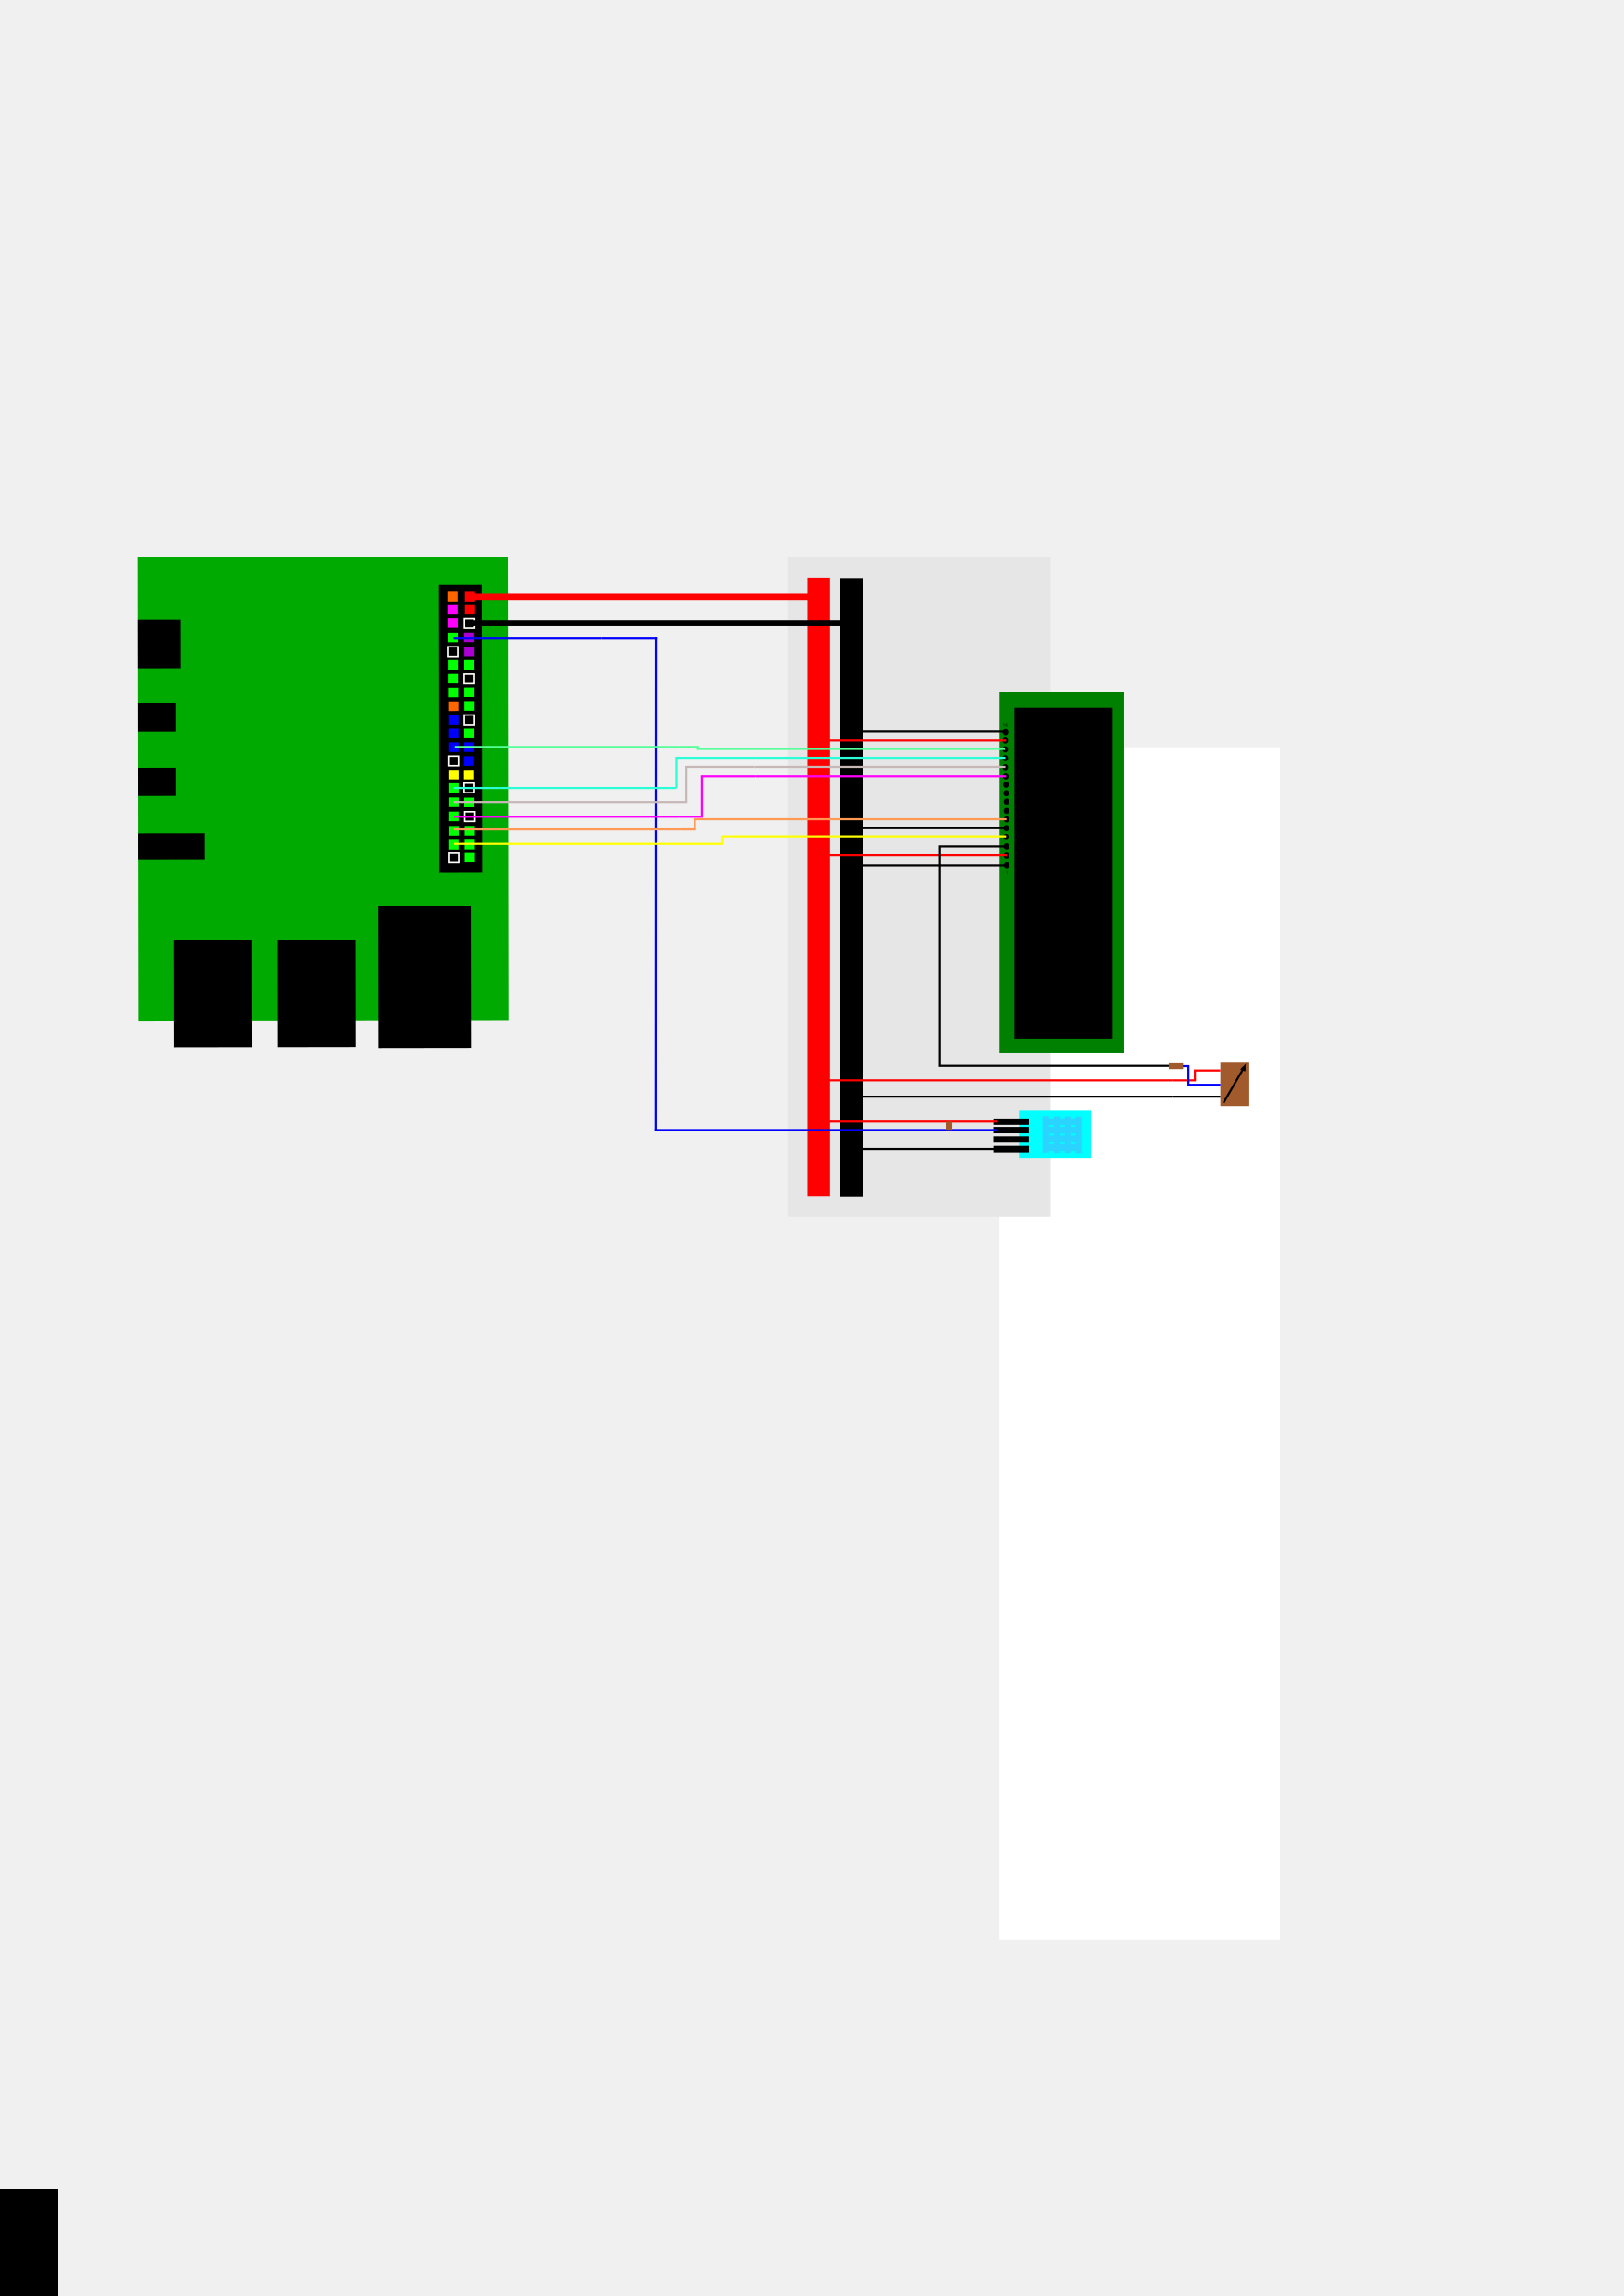
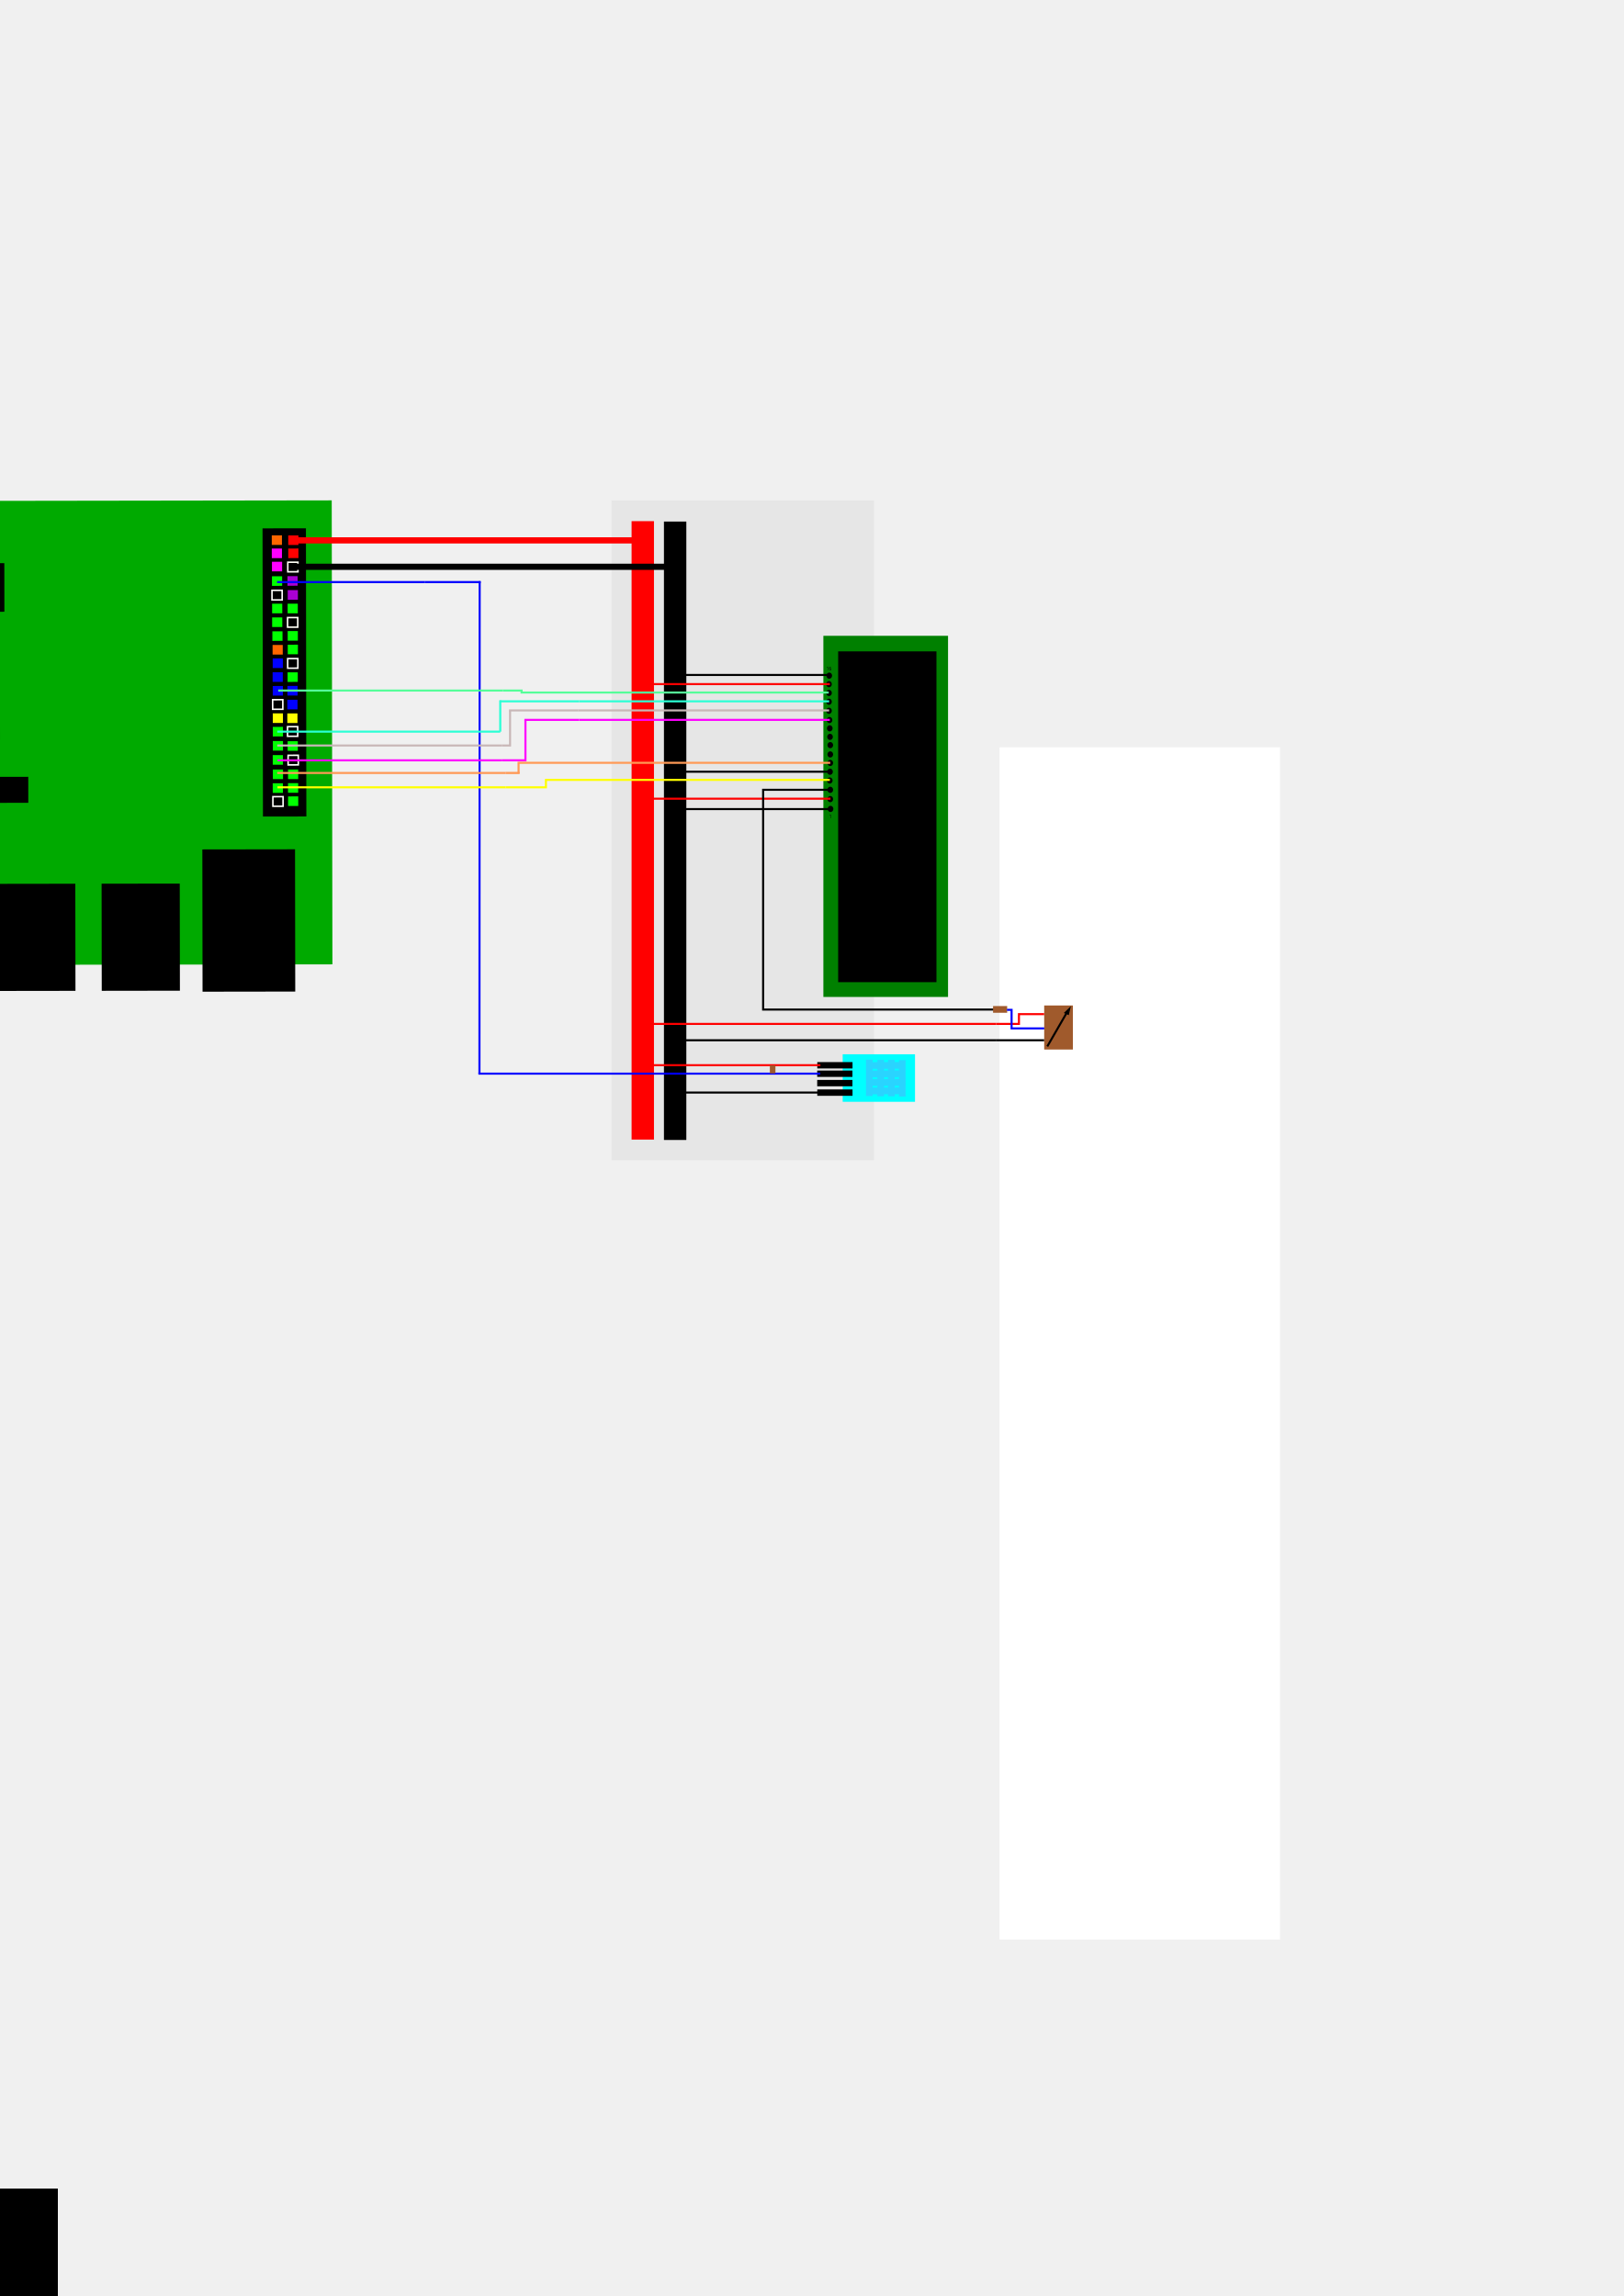
<svg xmlns="http://www.w3.org/2000/svg" xmlns:ns1="http://www.openswatchbook.org/uri/2009/osb" width="210mm" height="297mm" viewBox="0 0 210 297" version="1.1" id="svg8">
  <defs id="defs2">
    <linearGradient id="linearGradient1367" ns1:paint="solid">
      <stop style="stop-color:#ff0000;stop-opacity:1;" offset="0" id="stop1365" />
    </linearGradient>
    <linearGradient id="linearGradient1297" ns1:paint="solid">
      <stop style="stop-color:#000000;stop-opacity:1;" offset="0" id="stop1295" />
    </linearGradient>
    <linearGradient id="linearGradient1291" ns1:paint="solid">
      <stop style="stop-color:#000000;stop-opacity:1;" offset="0" id="stop1289" />
    </linearGradient>
    <linearGradient id="linearGradient6369" ns1:paint="solid">
      <stop style="stop-color:#000000;stop-opacity:1;" offset="0" id="stop6367" />
    </linearGradient>
  </defs>
  <g id="layer1">
    <rect style="fill:#ffffff;stroke-width:0.265" id="rect3717" width="36.286" height="154.214" x="129.268" y="96.673" />
    <rect style="fill:#ffffff;stroke-width:0.265" id="rect3719" width="291.858" height="165.707" x="-597.615" y="-129.562" />
    <rect style="fill:#000000;stroke-width:0.265" id="rect3721" width="7.484" height="13.898" x="0" y="283.102" />
-     <g id="g6032">
+     <g id="g6032" transform="translate(-22.79385,-7.299153)">
      <g id="g5830">
        <g id="g5696">
          <g transform="translate(-2.89388,-3.720703)" id="g3968">
            <g transform="rotate(179.9164,44.13112,94.11614)" id="g1102">
              <rect y="52.433" x="19.644" height="60.018" width="47.92" id="rect3725" style="fill:#00aa00;stroke-width:0.193" />
              <rect y="71.566" x="22.985" height="37.276" width="5.613" id="rect3729" style="fill:#000000;stroke-width:0.219" />
              <rect y="49.054" x="39.372" height="13.854" width="10.108" id="rect3731" style="fill:#000000;stroke-width:0.183" />
              <rect y="48.921" x="24.455" height="18.402" width="11.988" id="rect3731-3" style="fill:#000000;stroke-width:0.23" />
              <rect y="49.055" x="52.88" height="13.854" width="10.108" id="rect3731-6" style="fill:#000000;stroke-width:0.183" />
              <rect y="106.696" x="26.09" height="1.242" width="1.315" id="rect3797" style="fill:#ff6600;stroke-width:0.265" />
              <rect y="106.685" x="23.961" height="1.242" width="1.315" id="rect3797-5" style="fill:#ff0000;stroke-width:0.265" />
              <rect y="104.99" x="23.961" height="1.242" width="1.315" id="rect3797-6" style="fill:#ff0000;stroke-width:0.265" />
              <rect y="104.988" x="26.09" height="1.242" width="1.315" id="rect3797-2" style="fill:#ff00ff;stroke-width:0.265" />
              <rect y="103.277" x="26.072" height="1.242" width="1.315" id="rect3797-9" style="fill:#ff00ff;stroke-width:0.265" />
              <rect y="101.404" x="26.072" height="1.242" width="1.315" id="rect3797-1" style="fill:#00ff00;stroke-width:0.265" />
              <rect y="99.582" x="26.072" height="1.242" width="1.315" id="rect3797-27" style="fill:#000000;stroke:#fffffc;stroke-width:0.2;stroke-miterlimit:4;stroke-dasharray:none;stroke-opacity:1" />
              <rect y="97.851" x="26.059" height="1.242" width="1.315" id="rect3797-0" style="fill:#00ff00;stroke-width:0.265" />
              <rect y="96.081" x="26.059" height="1.242" width="1.315" id="rect3797-93" style="fill:#00ff00;stroke-width:0.265" />
              <rect y="94.285" x="26.033" height="1.242" width="1.315" id="rect3797-60" style="fill:#00ff00;stroke-width:0.265" />
              <rect y="92.515" x="26.007" height="1.242" width="1.315" id="rect3797-62" style="fill:#ff6600;stroke-width:0.265" />
              <rect y="90.771" x="25.994" height="1.242" width="1.315" id="rect3797-61" style="fill:#0000ff;stroke-width:0.265" />
              <rect y="88.982" x="26.007" height="1.242" width="1.315" id="rect3797-8" style="fill:#0000ff;stroke-width:0.265" />
              <rect y="87.206" x="25.994" height="1.242" width="1.315" id="rect3797-7" style="fill:#0000ff;stroke-width:0.265" />
              <rect y="85.436" x="26.007" height="1.242" width="1.315" id="rect3797-92" style="fill:#000000;stroke:#fffffc;stroke-width:0.2;stroke-miterlimit:4;stroke-dasharray:none;stroke-opacity:1" />
              <rect y="83.666" x="25.994" height="1.242" width="1.315" id="rect3797-02" style="fill:#ffff00;stroke-width:0.265" />
              <rect y="81.922" x="25.994" height="1.242" width="1.315" id="rect3797-3" style="fill:#00ff00;stroke-width:0.265" />
              <rect y="80.087" x="25.994" height="1.242" width="1.315" id="rect3797-75" style="fill:#00ff00;stroke-width:0.265" />
              <rect y="78.266" x="26.007" height="1.242" width="1.315" id="rect3797-922" style="fill:#00ff00;stroke-width:0.265" />
              <rect y="76.405" x="25.994" height="1.242" width="1.315" id="rect3797-89" style="fill:#00ff00;stroke-width:0.265" />
              <rect y="74.622" x="26.014" height="1.242" width="1.315" id="rect3797-73" style="fill:#00ff00;stroke-width:0.265" />
              <rect y="72.891" x="25.994" height="1.242" width="1.315" id="rect3797-612" style="fill:#000000;stroke:#fffffc;stroke-width:0.2;stroke-miterlimit:4;stroke-dasharray:none;stroke-opacity:1" />
              <rect y="72.923" x="24.031" height="1.242" width="1.315" id="rect3797-931" style="fill:#00ff00;stroke-width:0.265" />
              <rect y="74.635" x="24.037" height="1.242" width="1.315" id="rect3797-89-9" style="fill:#00ff00;stroke-width:0.265" />
              <rect y="76.405" x="24.031" height="1.242" width="1.315" id="rect3797-89-4" style="fill:#00ff00;stroke-width:0.265" />
              <rect y="78.24" x="24.018" height="1.242" width="1.315" id="rect3797-89-7" style="fill:#000000;stroke:#fffffc;stroke-width:0.2;stroke-miterlimit:4;stroke-dasharray:none;stroke-opacity:1" />
              <rect y="80.061" x="24.076" height="1.242" width="1.315" id="rect3797-89-8" style="fill:#00ff00;stroke-width:0.265" />
              <rect y="81.941" x="24.089" height="1.242" width="1.315" id="rect3797-89-45" style="fill:#000000;fill-opacity:1;stroke:#fffffc;stroke-width:0.2;stroke-miterlimit:4;stroke-dasharray:none;stroke-opacity:1" />
              <rect y="83.659" x="24.115" height="1.242" width="1.315" id="rect3797-89-0" style="fill:#ffff00;stroke-width:0.265" />
              <rect y="85.423" x="24.108" height="1.242" width="1.315" id="rect3797-89-3" style="fill:#0000ff;stroke-width:0.265" />
              <rect y="87.212" x="24.095" height="1.242" width="1.315" id="rect3797-89-6" style="fill:#0000ff;stroke-width:0.265" />
              <rect y="88.975" x="24.069" height="1.242" width="1.315" id="rect3797-89-1" style="fill:#00ff00;stroke-width:0.265" />
              <rect y="90.752" x="24.057" height="1.242" width="1.315" id="rect3797-89-06" style="fill:#000000;fill-opacity:1;stroke:#fffffc;stroke-width:0.2;stroke-miterlimit:4.2;stroke-dasharray:none;stroke-opacity:1" />
              <rect y="92.548" x="24.044" height="1.242" width="1.315" id="rect3797-89-32" style="fill:#00ff00;stroke-width:0.265" />
              <rect y="94.311" x="24.05" height="1.242" width="1.315" id="rect3797-89-061" style="fill:#00ff00;stroke-width:0.265" />
              <rect y="96.055" x="24.063" height="1.242" width="1.315" id="rect3797-89-5" style="fill:#000000;fill-opacity:1;stroke:#fffff6;stroke-width:0.2;stroke-miterlimit:4;stroke-dasharray:none;stroke-opacity:1" />
              <rect y="97.851" x="24.052" height="1.242" width="1.315" id="rect3797-89-54" style="fill:#00ff00;stroke-width:0.265" />
              <rect y="99.608" x="24.037" height="1.242" width="1.315" id="rect3797-89-76" style="fill:#aa00d4;stroke-width:0.265" />
              <rect y="101.417" x="24.069" height="1.242" width="1.315" id="rect3797-89-56" style="fill:#aa00d4;stroke-width:0.265" />
              <rect y="103.219" x="24.024" height="1.242" width="1.315" id="rect3797-89-93" style="opacity:1;fill:#000000;fill-opacity:1;stroke:#fffff6;stroke-width:0.2;stroke-miterlimit:4;stroke-dasharray:none;stroke-opacity:1" />
              <rect style="fill:#000000;stroke-width:0.265" id="rect4081" width="5.554" height="6.285" x="62.001" y="98.106" />
              <rect style="fill:#000000;stroke-width:0.265" id="rect4083" width="4.97" height="3.654" x="62.586" y="89.899" />
              <rect style="fill:#000000;stroke-width:0.265" id="rect4083-7" width="4.97" height="3.654" x="62.59" y="81.577" />
              <rect style="fill:#000000;stroke-width:0.265" id="rect4100" width="8.624" height="3.362" x="58.945" y="73.387" />
            </g>
          </g>
          <g id="g5562">
            <g id="g5471">
              <g id="g5290">
                <g id="g1281" transform="translate(-1.185696,7.705252)">
                  <g transform="translate(-15.05026,-5.767938)" id="g1131">
                    <rect style="fill:#e6e6e6;stroke-width:0.218" id="rect3727" width="33.943" height="85.355" x="118.133" y="70.088" />
                    <g id="g3770" transform="translate(24.80469,-7.38973)">
                      <g id="g3766">
                        <rect style="fill:#ff0000;stroke-width:0.265" id="rect3763" width="2.894" height="79.995" x="95.911" y="80.166" />
                      </g>
                    </g>
                    <g id="g3770-7" transform="translate(28.99048,-7.338052)" style="fill:#000000">
                      <g id="g3766-5" style="fill:#000000">
                        <rect style="fill:#000000;stroke-width:0.265" id="rect3763-3" width="2.894" height="79.995" x="95.911" y="80.166" />
                      </g>
                    </g>
                    <rect style="fill:#008000;stroke-width:0.265" id="rect3793" width="16.123" height="46.715" x="145.521" y="87.607" />
                    <rect style="fill:#000000;stroke-width:0.502" id="rect3795" width="12.712" height="42.788" x="147.433" y="89.622" />
                  </g>
                  <ellipse ry="0.401" rx="0.367" cy="86.993" cx="131.229" id="path1135" style="fill:#000000;fill-opacity:1;stroke:none;stroke-width:0.2;stroke-miterlimit:4;stroke-dasharray:none;stroke-opacity:1" />
                  <ellipse ry="0.401" rx="0.367" cy="88.095" cx="131.196" id="path1135-3" style="fill:#000000;fill-opacity:1;stroke:none;stroke-width:0.2;stroke-miterlimit:4;stroke-dasharray:none;stroke-opacity:1" />
                  <ellipse ry="0.401" rx="0.367" cy="89.231" cx="131.196" id="path1135-6" style="fill:#000000;fill-opacity:1;stroke:none;stroke-width:0.2;stroke-miterlimit:4;stroke-dasharray:none;stroke-opacity:1" />
                  <ellipse ry="0.401" rx="0.367" cy="90.367" cx="131.196" id="path1135-7" style="fill:#000000;fill-opacity:1;stroke:none;stroke-width:0.2;stroke-miterlimit:4;stroke-dasharray:none;stroke-opacity:1" />
                  <ellipse ry="0.401" rx="0.367" cy="91.537" cx="131.196" id="path1135-5" style="fill:#000000;fill-opacity:1;stroke:none;stroke-width:0.2;stroke-miterlimit:4;stroke-dasharray:none;stroke-opacity:1" />
                  <ellipse ry="0.401" rx="0.367" cy="92.739" cx="131.263" id="path1135-35" style="fill:#000000;fill-opacity:1;stroke:none;stroke-width:0.2;stroke-miterlimit:4;stroke-dasharray:none;stroke-opacity:1" />
                  <ellipse ry="0.401" rx="0.367" cy="93.808" cx="131.296" id="path1135-62" style="fill:#000000;fill-opacity:1;stroke:none;stroke-width:0.2;stroke-miterlimit:4;stroke-dasharray:none;stroke-opacity:1" />
                  <ellipse ry="0.401" rx="0.367" cy="94.911" cx="131.33" id="path1135-9" style="fill:#000000;fill-opacity:1;stroke:none;stroke-width:0.2;stroke-miterlimit:4;stroke-dasharray:none;stroke-opacity:1" />
                  <ellipse ry="0.401" rx="0.367" cy="95.98" cx="131.363" id="path1135-1" style="fill:#000000;fill-opacity:1;stroke:none;stroke-width:0.2;stroke-miterlimit:4;stroke-dasharray:none;stroke-opacity:1" />
                  <ellipse ry="0.401" rx="0.367" cy="97.183" cx="131.363" id="path1135-2" style="fill:#000000;fill-opacity:1;stroke:none;stroke-width:0.2;stroke-miterlimit:4;stroke-dasharray:none;stroke-opacity:1" />
                  <ellipse ry="0.401" rx="0.367" cy="98.285" cx="131.363" id="path1135-70" style="fill:#000000;fill-opacity:1;stroke:none;stroke-width:0.2;stroke-miterlimit:4;stroke-dasharray:none;stroke-opacity:1" />
                  <ellipse ry="0.401" rx="0.367" cy="99.421" cx="131.33" id="path1135-93" style="fill:#000000;fill-opacity:1;stroke:none;stroke-width:0.2;stroke-miterlimit:4;stroke-dasharray:none;stroke-opacity:1" />
                  <ellipse ry="0.401" rx="0.367" cy="100.557" cx="131.296" id="path1135-60" style="fill:#000000;fill-opacity:1;stroke:none;stroke-width:0.2;stroke-miterlimit:4;stroke-dasharray:none;stroke-opacity:1" />
                  <ellipse ry="0.401" rx="0.367" cy="101.76" cx="131.363" id="path1135-626" style="fill:#000000;fill-opacity:1;stroke:none;stroke-width:0.2;stroke-miterlimit:4;stroke-dasharray:none;stroke-opacity:1" />
                  <ellipse ry="0.401" rx="0.367" cy="102.962" cx="131.363" id="path1135-18" style="fill:#000000;fill-opacity:1;stroke:none;stroke-width:0.2;stroke-miterlimit:4;stroke-dasharray:none;stroke-opacity:1" />
                  <ellipse ry="0.401" rx="0.367" cy="104.232" cx="131.396" id="path1135-79" style="fill:#000000;fill-opacity:1;stroke:none;stroke-width:0.2;stroke-miterlimit:4;stroke-dasharray:none;stroke-opacity:1" />
                  <rect y="135.97" x="132.967" height="6.147" width="9.354" id="rect1236" style="fill:#00ffff;fill-opacity:1;stroke:none;stroke-width:0.2;stroke-miterlimit:4;stroke-dasharray:none;stroke-opacity:1" />
                </g>
                <g id="g5247">
                  <rect y="145.087" x="128.896" height="0.023" width="3.758" id="rect1435" style="opacity:1;fill:#000000;fill-opacity:1;stroke:#000000;stroke-width:0.8;stroke-miterlimit:4;stroke-dasharray:none;stroke-opacity:1" />
                  <rect y="146.18" x="128.885" height="0.023" width="3.758" id="rect1435-2" style="opacity:1;fill:#000000;fill-opacity:1;stroke:#000000;stroke-width:0.8;stroke-miterlimit:4;stroke-dasharray:none;stroke-opacity:1" />
                  <rect y="147.393" x="128.885" height="0.023" width="3.758" id="rect1435-0" style="opacity:1;fill:#000000;fill-opacity:1;stroke:#000000;stroke-width:0.8;stroke-miterlimit:4;stroke-dasharray:none;stroke-opacity:1" />
                  <rect y="148.625" x="128.896" height="0.023" width="3.758" id="rect1435-23" style="opacity:1;fill:#000000;fill-opacity:1;stroke:#000000;stroke-width:0.8;stroke-miterlimit:4;stroke-dasharray:none;stroke-opacity:1" />
                  <rect y="144.774" x="135.194" height="3.906" width="0.064" id="rect1464" style="opacity:1;fill:#55ddff;fill-opacity:1;stroke:#2ad4ff;stroke-width:0.8;stroke-miterlimit:4;stroke-dasharray:none;stroke-opacity:1" />
                  <rect y="144.806" x="136.667" height="3.906" width="0.064" id="rect1464-7" style="opacity:1;fill:#55ddff;fill-opacity:1;stroke:#2ad4ff;stroke-width:0.8;stroke-miterlimit:4;stroke-dasharray:none;stroke-opacity:1" />
                  <rect y="144.806" x="138.044" height="3.906" width="0.064" id="rect1464-5" style="opacity:1;fill:#55ddff;fill-opacity:1;stroke:#2ad4ff;stroke-width:0.8;stroke-miterlimit:4;stroke-dasharray:none;stroke-opacity:1" />
                  <rect y="144.838" x="139.452" height="3.906" width="0.064" id="rect1464-9" style="opacity:1;fill:#55ddff;fill-opacity:1;stroke:#2ad4ff;stroke-width:0.8;stroke-miterlimit:4;stroke-dasharray:none;stroke-opacity:1" />
                  <rect transform="rotate(89.7798)" y="-138.677" x="145.613" height="3.906" width="0.064" id="rect1464-2" style="opacity:1;fill:#55ddff;fill-opacity:1;stroke:#2ad4ff;stroke-width:0.8;stroke-miterlimit:4;stroke-dasharray:none;stroke-opacity:1" />
                  <rect transform="rotate(89.7798)" y="-138.656" x="146.7" height="3.906" width="0.064" id="rect1464-2-9" style="opacity:1;fill:#55ddff;fill-opacity:1;stroke:#2ad4ff;stroke-width:0.8;stroke-miterlimit:4;stroke-dasharray:none;stroke-opacity:1" />
                  <rect transform="rotate(89.7798)" y="-138.884" x="147.808" height="3.906" width="0.064" id="rect1464-2-7" style="opacity:1;fill:#55ddff;fill-opacity:1;stroke:#2ad4ff;stroke-width:0.8;stroke-miterlimit:4;stroke-dasharray:none;stroke-opacity:1" />
                  <rect transform="rotate(89.7798)" y="-138.681" x="148.91" height="3.906" width="0.064" id="rect1464-2-3" style="opacity:1;fill:#55ddff;fill-opacity:1;stroke:#2ad4ff;stroke-width:0.8;stroke-miterlimit:4;stroke-dasharray:none;stroke-opacity:1" />
                </g>
              </g>
              <g id="g5402">
                <path style="fill:#ff0000;stroke:#ff0000;stroke-width:0.265px;stroke-linecap:butt;stroke-linejoin:miter;stroke-opacity:1" d="M 128.896,145.087 H 105.934" id="path5292" />
                <path style="fill:none;stroke:#000000;stroke-width:0.265px;stroke-linecap:butt;stroke-linejoin:miter;stroke-opacity:1" d="M 128.896,148.625 H 110.384" id="path5294" />
                <text xml:space="preserve" style="font-style:normal;font-weight:normal;font-size:0.619px;line-height:1.25;font-family:sans-serif;letter-spacing:0px;word-spacing:0px;fill:#000000;fill-opacity:1;stroke:none;stroke-width:0.015" x="136.103" y="89.558" id="text5298" transform="scale(0.9527104,1.049637)">
                  <tspan id="tspan5296" x="136.103" y="89.558" style="stroke-width:0.015">16</tspan>
                </text>
                <text xml:space="preserve" style="font-style:normal;font-weight:normal;font-size:0.619px;line-height:1.25;font-family:sans-serif;letter-spacing:0px;word-spacing:0px;fill:#000000;fill-opacity:1;stroke:none;stroke-width:0.015" x="136.49" y="107.783" id="text5298-6" transform="scale(0.9527104,1.049637)">
                  <tspan id="tspan5296-1" x="136.49" y="107.783" style="stroke-width:0.015">1</tspan>
                </text>
                <path style="fill:#ff0000;stroke:#ff0000;stroke-width:0.265px;stroke-linecap:butt;stroke-linejoin:miter;stroke-opacity:1" d="M 130.12,95.793 H 106.099" id="path5318" />
                <path style="fill:none;stroke:#ff0000;stroke-width:0.265px;stroke-linecap:butt;stroke-linejoin:miter;stroke-opacity:1" d="M 130.2,110.615 H 105.998" id="path5320" />
                <path style="fill:none;stroke:#000000;stroke-width:0.265px;stroke-linecap:butt;stroke-linejoin:miter;stroke-opacity:1" d="M 130.232,111.96 H 110.256" id="path5322" />
                <path style="fill:none;stroke:#000000;stroke-width:0.265px;stroke-linecap:butt;stroke-linejoin:miter;stroke-opacity:1" d="M 130.072,94.609 H 110.192" id="path5324" />
                <path style="fill:none;stroke:#000000;stroke-width:0.265px;stroke-linecap:butt;stroke-linejoin:miter;stroke-opacity:1" d="m 130.2,109.463 h -8.708 v 28.428 h 30.381" id="path5326" />
                <path style="fill:none;stroke:#000000;stroke-width:0.265px;stroke-linecap:butt;stroke-linejoin:miter;stroke-opacity:1" d="m 110.32,141.861 h 41.362" id="path5328" />
                <path style="fill:none;stroke:#ff0000;stroke-width:0.265px;stroke-linecap:butt;stroke-linejoin:miter;stroke-opacity:1" d="m 106.094,139.748 h 45.524" id="path5330" />
                <rect style="opacity:1;fill:#a05a2c;fill-opacity:1;stroke:#a05a2c;stroke-width:0.8;stroke-miterlimit:4;stroke-dasharray:none;stroke-opacity:1" id="rect5334" width="1.024" height="0.068" x="151.63" y="137.838" />
                <rect style="opacity:1;fill:#a05a2c;fill-opacity:1;stroke:#a05a2c;stroke-width:0.8;stroke-miterlimit:4;stroke-dasharray:none;stroke-opacity:1" id="rect5336" width="2.913" height="4.898" x="158.244" y="137.763" />
                <path style="fill:none;stroke:#000000;stroke-width:0.265px;stroke-linecap:butt;stroke-linejoin:miter;stroke-opacity:1" d="m 158.244,142.661 2.538,-4.396" id="path5338" />
                <g id="g5360" transform="matrix(-0.1834382,0.8058102,-0.5109079,-0.2252523,262.4561,35.94887)">
                  <path id="path5340" d="m 165.127,138.98 h 0.96 v 0.832 z" style="fill:none;stroke:#000000;stroke-width:0.265px;stroke-linecap:butt;stroke-linejoin:miter;stroke-opacity:1" />
                  <path id="path5350" d="m 165.503,139.084 0.16,0.16" style="fill:none;stroke:#000000;stroke-width:0.265px;stroke-linecap:butt;stroke-linejoin:miter;stroke-opacity:1" />
                  <path id="path5352" d="m 165.664,139.244 0.224,-0.048 0.068,-0.072 -0.292,0.12" style="fill:none;stroke:#000000;stroke-width:0.265px;stroke-linecap:butt;stroke-linejoin:miter;stroke-opacity:1" />
                  <path id="path5354" d="m 165.664,139.244 v 0 l 0.1,0.024 0.14,0.1 0.044,0.056 -0.012,0.044 2e-5,0.032 0.056,0.056 -0.328,-0.312" style="fill:none;stroke:#000000;stroke-width:0.265px;stroke-linecap:butt;stroke-linejoin:miter;stroke-opacity:1" />
                </g>
                <path style="fill:none;stroke:#000000;stroke-width:0.265px;stroke-linecap:butt;stroke-linejoin:miter;stroke-opacity:1" d="m 151.682,141.861 h 6.156" id="path5372" />
-                 <path style="fill:none;stroke:#ff0000;stroke-width:0.265px;stroke-linecap:butt;stroke-linejoin:miter;stroke-opacity:1" d="m 151.617,139.748 h 2.961 v -1.265 l 3.26,0" id="path5374" />
-                 <path style="fill:none;stroke:#0000ff;stroke-width:0.265px;stroke-linecap:butt;stroke-linejoin:miter;stroke-opacity:1" d="m 153.027,137.928 h 0.6 v 2.4 l 4.222,0" id="path5376" />
+                 <path style="fill:none;stroke:#ff0000;stroke-width:0.265px;stroke-linecap:butt;stroke-linejoin:miter;stroke-opacity:1" d="m 151.617,139.748 h 2.961 v -1.265 h 3.26" id="path5374" />
+                 <path style="fill:none;stroke:#0000ff;stroke-width:0.265px;stroke-linecap:butt;stroke-linejoin:miter;stroke-opacity:1" d="m 153.027,137.928 h 0.6 v 2.4 h 4.222" id="path5376" />
              </g>
            </g>
            <path style="opacity:1;fill:#ff0000;stroke:#ff0000;stroke-width:0.8;stroke-linecap:butt;stroke-linejoin:miter;stroke-miterlimit:4;stroke-dasharray:none;stroke-opacity:1" d="M 60.303,77.2 H 104.569" id="path1363" />
            <path style="fill:none;stroke:#000000;stroke-width:0.8;stroke-linecap:butt;stroke-linejoin:miter;stroke-miterlimit:4;stroke-dasharray:none;stroke-opacity:1" d="m 60.303,80.616 h 48.579" id="path1433" />
            <g id="g5485" transform="matrix(0.9935839,0,0,1,0.5449876,-1.514382)">
              <path id="path5473" d="M 58.457,84.108 H 77.73" style="fill:none;stroke:#0000ff;stroke-width:0.265px;stroke-linecap:butt;stroke-linejoin:miter;stroke-opacity:1" />
              <path id="path5477" d="M 77.73,84.108 H 84.965" style="fill:none;stroke:#0000ff;stroke-width:0.265px;stroke-linecap:butt;stroke-linejoin:miter;stroke-opacity:1" />
            </g>
            <path style="fill:none;stroke:#0000ff;stroke-width:0.268px;stroke-linecap:butt;stroke-linejoin:miter;stroke-opacity:1" d="m 84.832,82.474 -0.029,63.727" id="path5479" />
            <path style="fill:none;stroke:#0000ff;stroke-width:0.265px;stroke-linecap:butt;stroke-linejoin:miter;stroke-opacity:1" d="M 128.885,146.18 H 84.669" id="path5481" />
          </g>
          <path id="path5566" d="M 130.136,107.126 H 109.935" style="fill:none;stroke:#000000;stroke-width:0.265px;stroke-linecap:butt;stroke-linejoin:miter;stroke-opacity:1" />
        </g>
        <rect style="opacity:1;fill:#0000ff;fill-opacity:1;stroke:#a05a2c;stroke-width:0.633;stroke-miterlimit:4;stroke-dasharray:none;stroke-opacity:1" id="rect5698" width="0.087" height="0.407" x="122.681" y="145.427" />
      </g>
      <path id="path5834" d="m 58.649,107.286 h 29.517" style="fill:none;stroke:#ff9955;stroke-width:0.265px;stroke-linecap:butt;stroke-linejoin:miter;stroke-opacity:1" />
      <path id="path5836" d="M 58.681,105.653 H 87.686" style="fill:none;stroke:#ff00ff;stroke-width:0.265px;stroke-linecap:butt;stroke-linejoin:miter;stroke-opacity:1" />
      <path id="path5838" d="M 58.649,103.733 H 87.686" style="fill:none;stroke:#c8b7b7;stroke-width:0.265px;stroke-linecap:butt;stroke-linejoin:miter;stroke-opacity:1" />
      <path id="path5840" d="M 58.649,101.94 H 87.494" style="fill:none;stroke:#2affd5;stroke-width:0.265px;stroke-linecap:butt;stroke-linejoin:miter;stroke-opacity:1" />
      <path id="path5842" d="M 58.777,96.625 H 87.814" style="fill:none;stroke:#55ff99;stroke-width:0.265px;stroke-linecap:butt;stroke-linejoin:miter;stroke-opacity:1" />
      <g id="g5851">
        <path style="fill:none;stroke:#ffff00;stroke-width:0.265px;stroke-linecap:butt;stroke-linejoin:miter;stroke-opacity:1" d="M 58.681,109.143 H 88.198" id="path5832" />
        <path style="fill:none;stroke:#ffff00;stroke-width:0.265px;stroke-linecap:butt;stroke-linejoin:miter;stroke-opacity:1" d="M 130.12,108.182 H 93.271" id="path5844" />
-         <path style="fill:none;stroke:#ffff00;stroke-width:0.265px;stroke-linecap:butt;stroke-linejoin:miter;stroke-opacity:1" d="m 88.198,109.143 h 5.203 l 0,-0.869" id="path5846" />
+         <path style="fill:none;stroke:#ffff00;stroke-width:0.265px;stroke-linecap:butt;stroke-linejoin:miter;stroke-opacity:1" d="m 88.198,109.143 h 5.203 v -0.869" id="path5846" />
      </g>
-       <path id="path5853" d="M 130.168,105.973 H 93.865 89.863 l 0,1.377" style="fill:none;stroke:#ff9955;stroke-width:0.265px;stroke-linecap:butt;stroke-linejoin:miter;stroke-opacity:1;fill-opacity:1" />
-       <path id="path5855" d="m 88.166,107.286 h 1.833" style="fill:none;stroke:#ff9955;stroke-width:0.278px;stroke-linecap:butt;stroke-linejoin:miter;stroke-opacity:1;fill-opacity:1" />
+       <path id="path5853" d="M 130.168,105.973 H 93.865 89.863 v 1.377" style="fill:none;fill-opacity:1;stroke:#ff9955;stroke-width:0.265px;stroke-linecap:butt;stroke-linejoin:miter;stroke-opacity:1" />
+       <path id="path5855" d="m 88.166,107.286 h 1.833" style="fill:none;fill-opacity:1;stroke:#ff9955;stroke-width:0.278px;stroke-linecap:butt;stroke-linejoin:miter;stroke-opacity:1" />
      <path id="path5857" d="M 129.976,96.882 H 90.247 v -0.28" style="fill:none;stroke:#55ff99;stroke-width:0.265px;stroke-linecap:butt;stroke-linejoin:miter;stroke-opacity:1" />
      <path id="path5859" d="M 87.814,96.625 H 90.383" style="fill:none;stroke:#55ff99;stroke-width:0.272px;stroke-linecap:butt;stroke-linejoin:miter;stroke-opacity:1" />
      <path id="path5861" d="M 130.028,98.019 H 97.702" style="fill:none;stroke:#2affd5;stroke-width:0.265px;stroke-linecap:butt;stroke-linejoin:miter;stroke-opacity:1" />
      <path id="path5863" d="M 130.028,99.196 H 97.612" style="fill:none;stroke:#c8b7b7;stroke-width:0.265px;stroke-linecap:butt;stroke-linejoin:miter;stroke-opacity:1" />
      <path id="path5865" d="M 130.119,100.419 H 97.702" style="fill:none;stroke:#ff00ff;stroke-width:0.265px;stroke-linecap:butt;stroke-linejoin:miter;stroke-opacity:1" />
      <path id="path5867" d="M 87.494,101.94 V 97.886" style="fill:none;stroke:#2affd5;stroke-width:0.274px;stroke-linecap:butt;stroke-linejoin:miter;stroke-opacity:1" />
      <path id="path5869" d="M 97.702,98.019 H 87.447" style="fill:none;stroke:#2affd5;stroke-width:0.265px;stroke-linecap:butt;stroke-linejoin:miter;stroke-opacity:1" />
-       <path id="path5871" d="m 87.686,103.733 h 1.075 l 0,-4.491" style="fill:none;stroke:#c8b7b7;stroke-width:0.265px;stroke-linecap:butt;stroke-linejoin:miter;stroke-opacity:1" />
+       <path id="path5871" d="m 87.686,103.733 h 1.075 v -4.491" style="fill:none;stroke:#c8b7b7;stroke-width:0.265px;stroke-linecap:butt;stroke-linejoin:miter;stroke-opacity:1" />
      <path id="path5873" d="m 87.687,105.649 h 3.064 v -5.181" style="fill:none;stroke:#ff00ff;stroke-width:0.27px;stroke-linecap:butt;stroke-linejoin:miter;stroke-opacity:1" />
      <path id="path5875" d="m 97.702,100.419 h -7.085" style="fill:none;stroke:#ff00ff;stroke-width:0.266px;stroke-linecap:butt;stroke-linejoin:miter;stroke-opacity:1" />
      <path id="path5877" d="M 97.612,99.196 H 88.627" style="fill:none;stroke:#c8b7b7;stroke-width:0.266px;stroke-linecap:butt;stroke-linejoin:miter;stroke-opacity:1" />
    </g>
  </g>
</svg>
